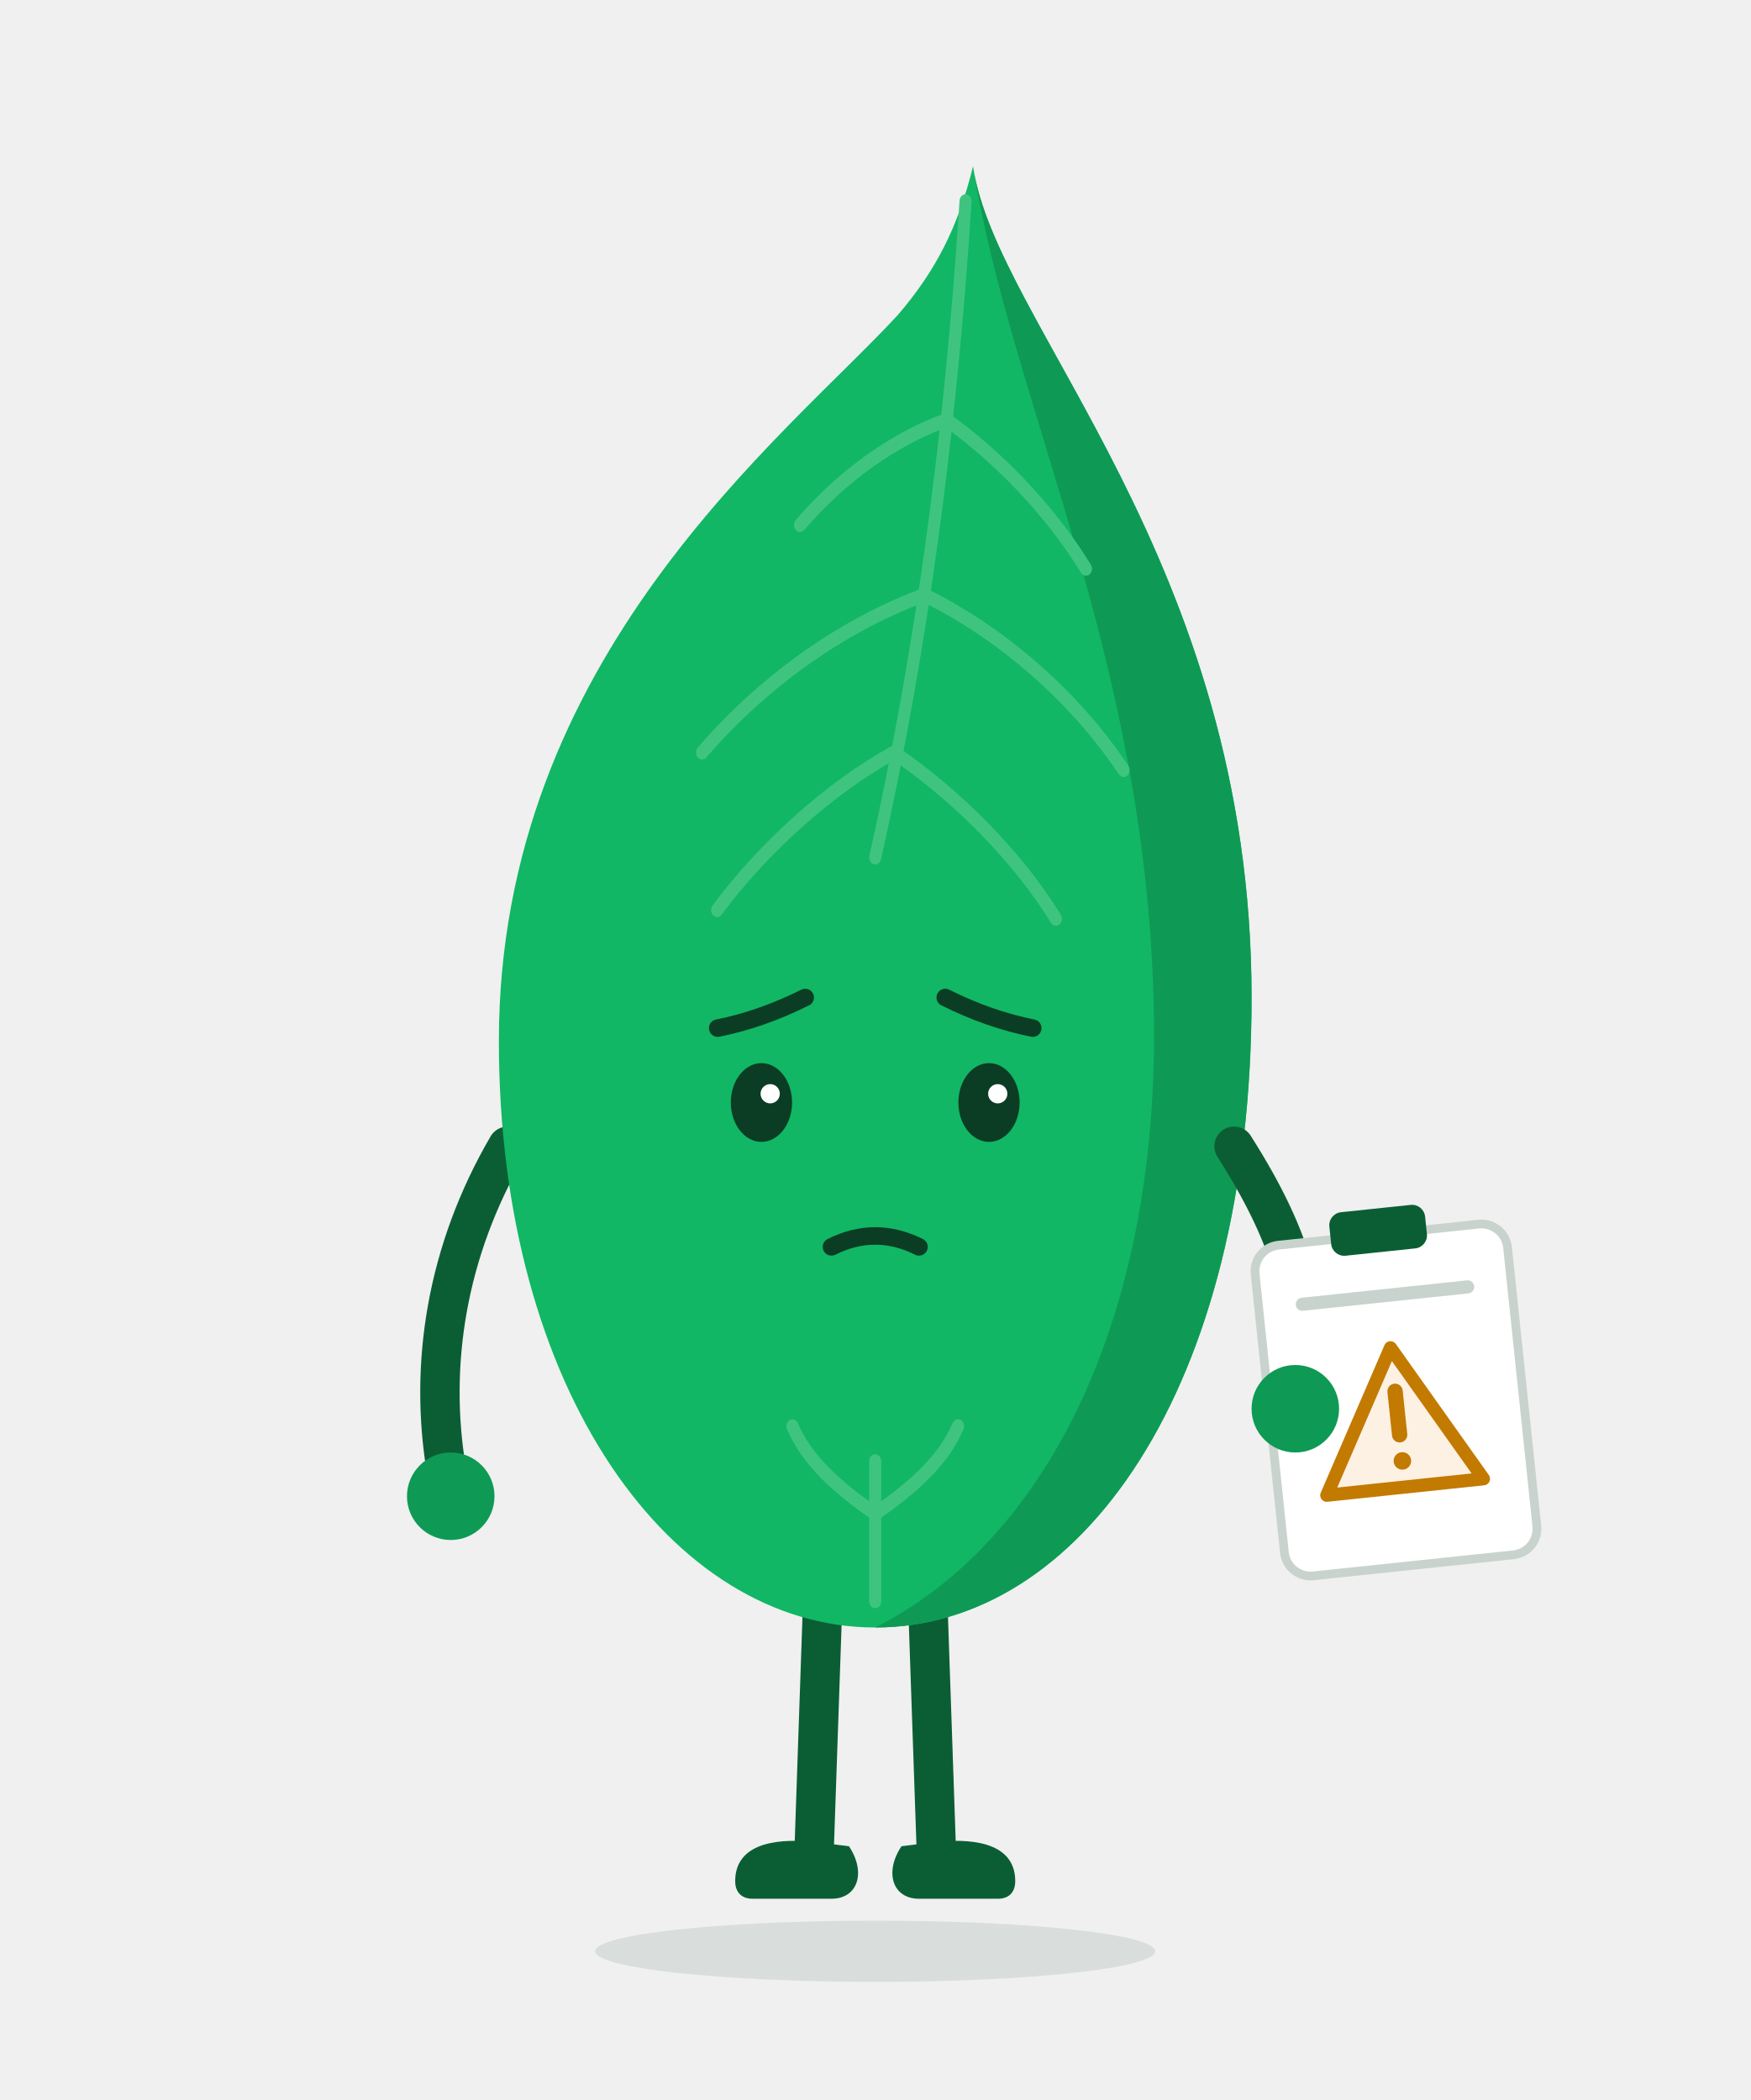
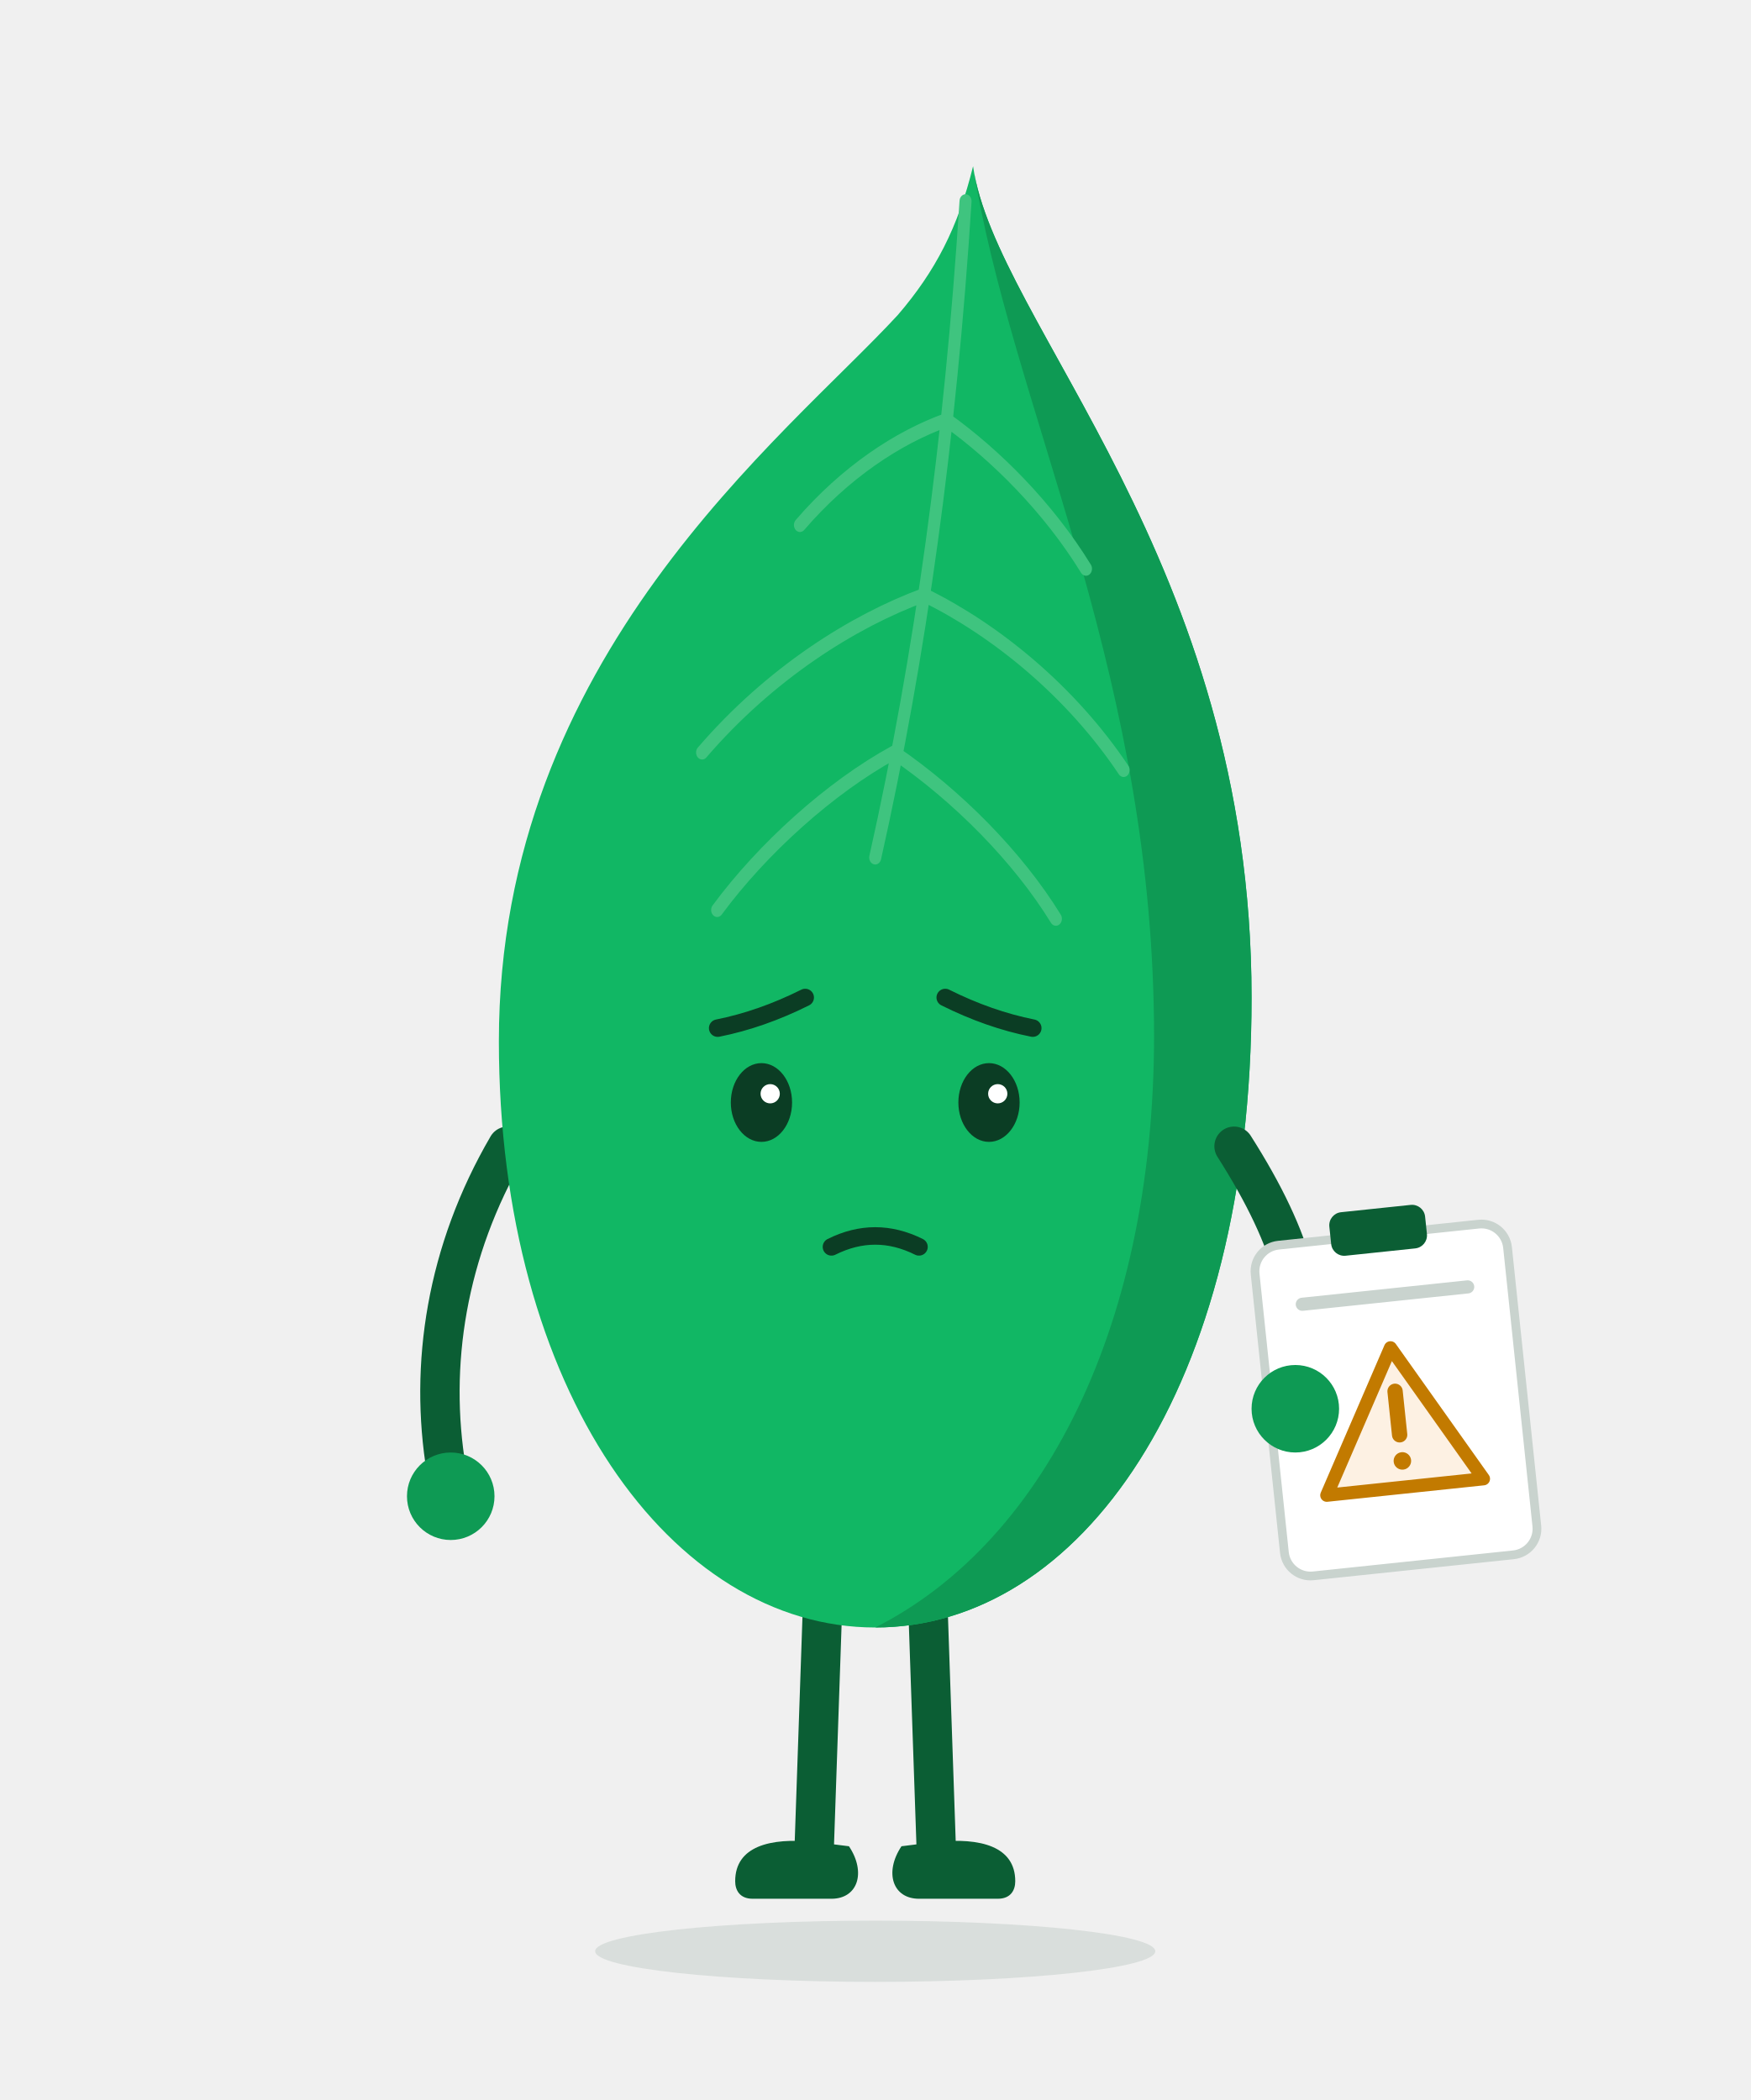
<svg xmlns="http://www.w3.org/2000/svg" viewBox="0 0 400 480" width="400" height="480" role="img" aria-labelledby="t">
  <ellipse cx="200" cy="446" rx="64" ry="7" fill="#0b3d24" opacity=".1" />
  <path d="M188 366 L186 424 M212 366 L214 424" stroke="#0b5e34" stroke-width="9" fill="none" stroke-linecap="round" stroke-linejoin="round" />
  <path d="M168 430 C168 422 176 420 186 421 L194 422 C198 428 196 434 190 434 L172 434 C169 434 168 432 168 430 Z" fill="#0b5e34" />
  <path d="M232 430 C232 422 224 420 214 421 L206 422 C202 428 204 434 210 434 L228 434 C231 434 232 432 232 430 Z" fill="#0b5e34" />
  <path d="M116 262 C102 286 98 312 102 336" stroke="#0b5e34" stroke-width="9" fill="none" stroke-linecap="round" stroke-linejoin="round" />
  <circle cx="103" cy="342" r="10" fill="#0e9a54" />
  <g transform="translate(200 0) scale(.86 1) translate(-200 0)">
    <path d="M226 38 C232 74 300 128 300 228 C300 318 254 372 200 372 C146 372 100 318 100 238 C100 150 176 100 206 72 C216 62 222 52 226 38 Z" fill="#11b764" />
    <path d="M226 38 C232 74 300 128 300 228 C300 318 254 372 200 372 C246 352 276 300 274 230 C272 150 236 92 226 38 Z" fill="#0e9a54" />
-     <path d="M224 46 C220 100 212 150 200 196 M219 96 C232 104 246 116 256 130 M219 96 C206 100 192 108 180 120 M213 136 C232 144 252 158 266 176 M213 136 C194 142 172 154 154 172 M205 172 C222 182 238 196 248 210 M205 172 C188 180 170 194 158 208 M200 366 V334 M200 346 C210 340 218 334 222 326 M200 346 C190 340 182 334 178 326" fill="none" stroke="#3fc47f" stroke-width="3.2" stroke-linecap="round" stroke-linejoin="round" />
+     <path d="M224 46 C220 100 212 150 200 196 M219 96 C232 104 246 116 256 130 M219 96 C206 100 192 108 180 120 M213 136 C232 144 252 158 266 176 M213 136 C194 142 172 154 154 172 M205 172 C222 182 238 196 248 210 M205 172 C188 180 170 194 158 208" fill="none" stroke="#3fc47f" stroke-width="3.2" stroke-linecap="round" stroke-linejoin="round" />
  </g>
  <path d="M164 235 q10 -2 20 -7 M216 228 q10 5 20 7" fill="none" stroke="#0b3d24" stroke-width="4" stroke-linecap="round" stroke-linejoin="round" />
  <ellipse cx="174" cy="252" rx="7" ry="9" fill="#0b3d24" />
  <ellipse cx="226" cy="252" rx="7" ry="9" fill="#0b3d24" />
  <circle cx="176" cy="250" r="2.2" fill="#fff" />
  <circle cx="228" cy="250" r="2.2" fill="#fff" />
  <path d="M190 285 Q200 280 210 285" fill="none" stroke="#0b3d24" stroke-width="4" stroke-linecap="round" stroke-linejoin="round" />
  <path d="M282 262 C296 284 300 300 296 316" stroke="#0b5e34" stroke-width="9" fill="none" stroke-linecap="round" stroke-linejoin="round" />
  <g transform="rotate(-6 319 320)">
    <rect x="290" y="282" width="58" height="76" rx="6" fill="#fff" stroke="#c9d3ce" stroke-width="2" />
    <rect x="308" y="276" width="22" height="10" rx="3" fill="#0b5e34" />
    <path d="M319 308 L337 340 H301 Z" fill="#fdf1e3" stroke="#c27a00" stroke-width="3" stroke-linejoin="round" />
    <path d="M319 318 v10" stroke="#c27a00" stroke-width="3.5" stroke-linecap="round" stroke-linejoin="round" />
    <circle cx="319" cy="334" r="2" fill="#c27a00" />
    <path d="M300 296 h38" stroke="#c9d3ce" stroke-width="3" stroke-linecap="round" stroke-linejoin="round" />
  </g>
  <circle cx="296" cy="322" r="10" fill="#0e9a54" />
</svg>
